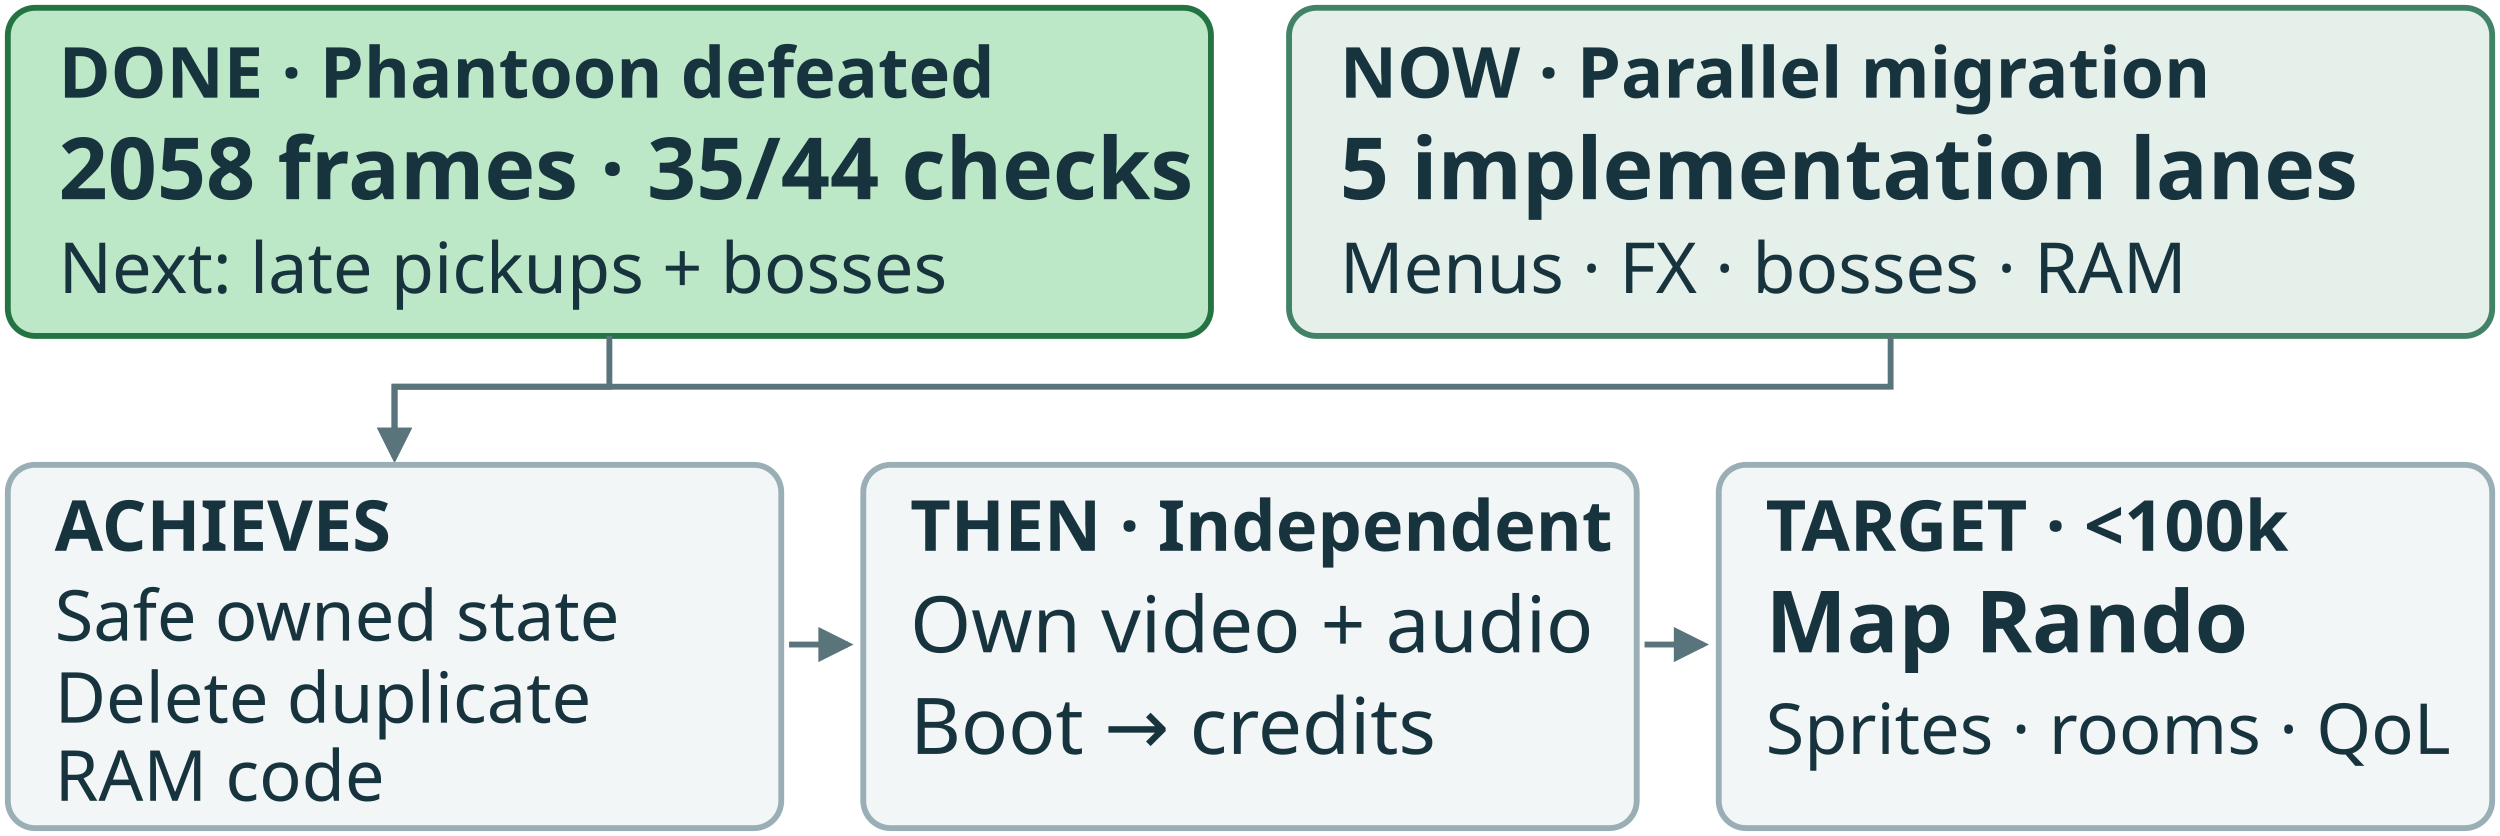
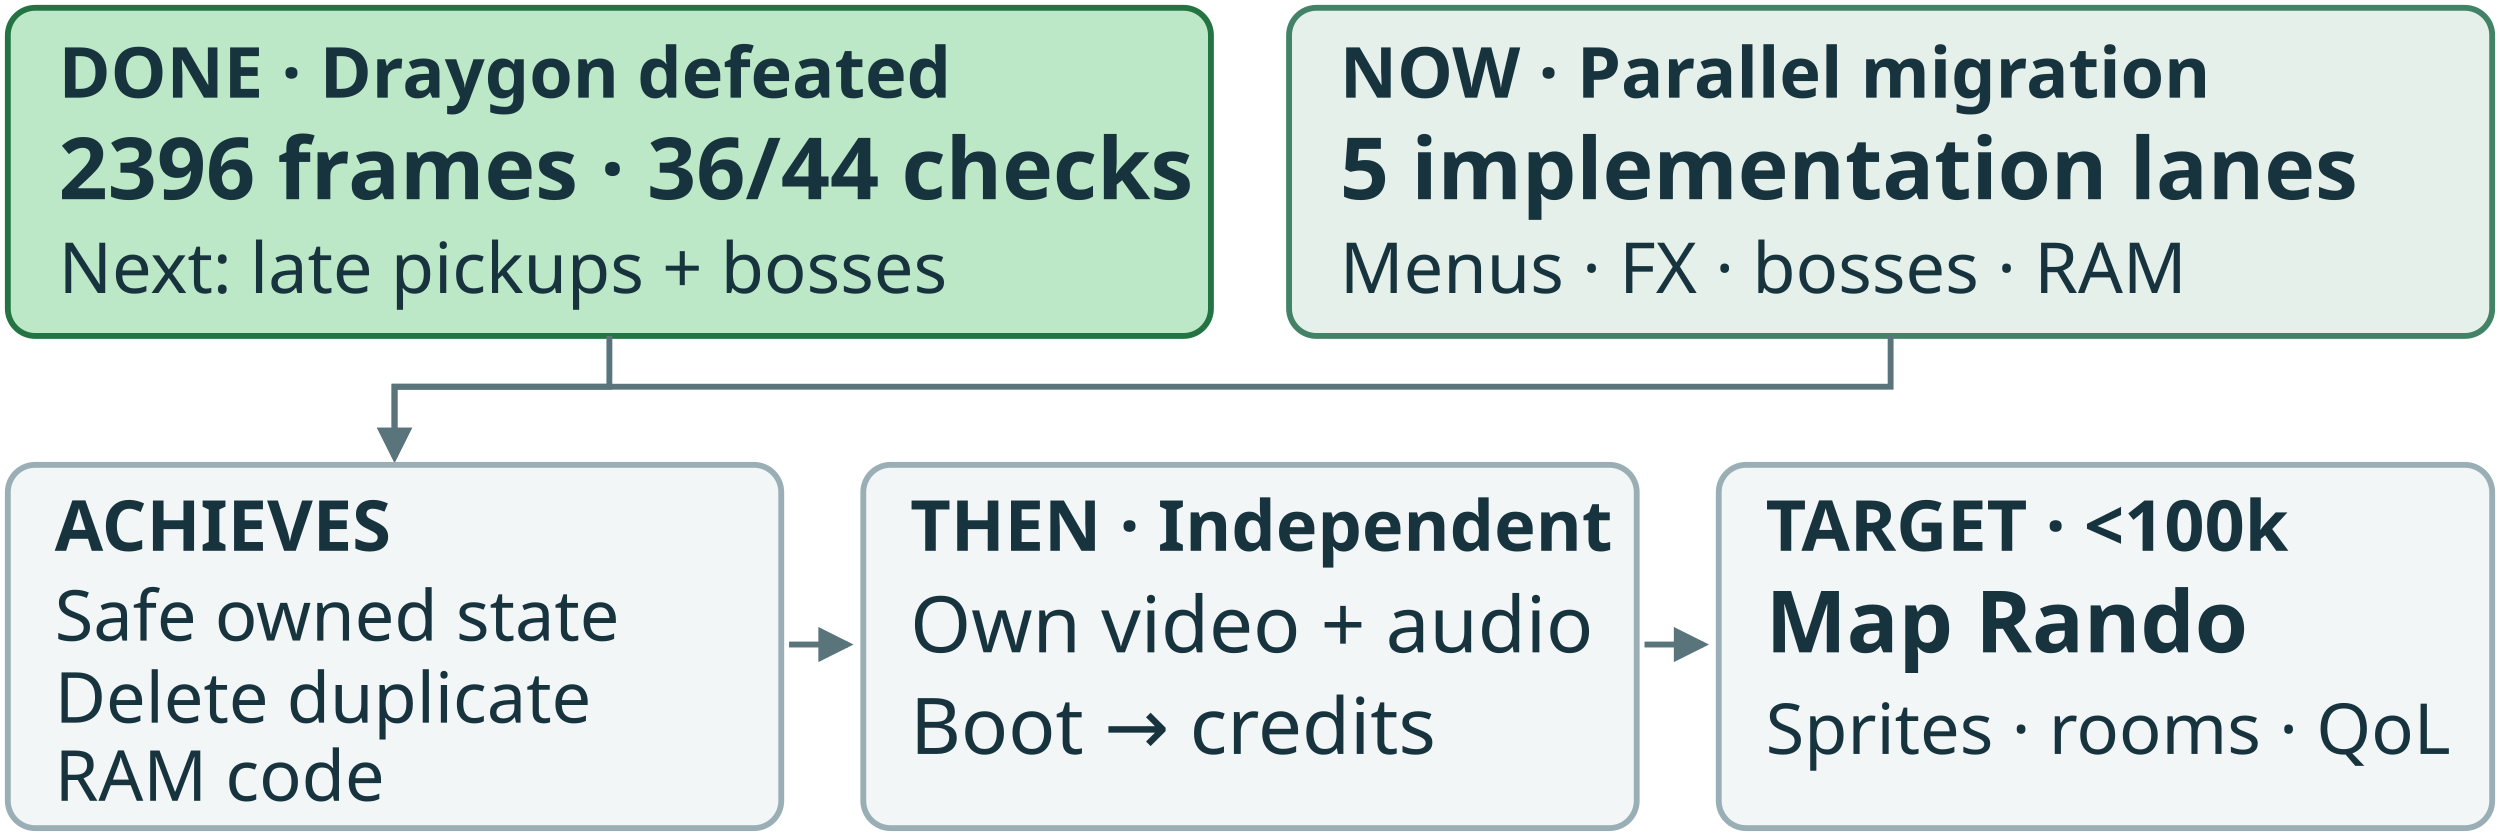
<svg xmlns="http://www.w3.org/2000/svg" width="640" height="214" viewBox="0 0 640 214" role="img" aria-labelledby="title description">
  <defs>
    <marker id="arrow" markerWidth="6" markerHeight="6" refX="5" refY="3" orient="auto">
      <path d="M0 0L6 3L0 6" fill="#59747b" />
    </marker>
  </defs>
  <style>text{font-family:system-ui,Segoe UI,sans-serif;fill:#17343e} .tag{font-size:18px;font-weight:650}.name{font-size:22px;font-weight:650}.note{font-size:20px}.small{font-size:18px}.now{fill:#e4f0e9;stroke:#428266}.done{fill:#bde8c7;stroke:#237343}.later{fill:#f3f6f7;stroke:#9aafb5}rect{stroke-width:1.5}path.link{fill:none;stroke:#59747b;stroke-width:1.5;marker-end:url(#arrow)}</style>
  <g aria-label="Done: room-seed replay; next: late coverage">
    <rect class="done" x="2" y="2" width="308" height="84" rx="7" />
-     <text x="15" y="25" class="tag">DONE · Phantoon defeated</text>
-     <text x="15" y="51" class="name">2058 frames · 35/44 checks</text>
+     <text x="15" y="25" class="tag">DONE · Draygon defeated</text>
+     <text x="15" y="51" class="name">2396 frames · 36/44 checks</text>
    <text x="15" y="75" class="small">Next: late pickups + bosses</text>
  </g>
  <g aria-label="Now: coverage, three bank refactors and checked RAM access">
    <rect class="now" x="330" y="2" width="308" height="84" rx="7" />
    <text x="343" y="25" class="tag">NOW · Parallel migration</text>
    <text x="343" y="51" class="name">5 implementation lanes</text>
    <text x="343" y="75" class="small">Menus · FX · bosses · RAM</text>
  </g>
  <path class="link" d="M156 86V99H101V117" />
  <path class="link" d="M484 86V99H101V117" />
  <g aria-label="Achieves: safe owned state with duplicate RAM code deleted">
    <rect class="later" x="2" y="119" width="198" height="93" rx="7" />
    <text x="14" y="141" class="tag">ACHIEVES</text>
    <text x="14" y="164" class="small">Safe owned state</text>
    <text x="14" y="185" class="small">Delete duplicate</text>
    <text x="14" y="205" class="small">RAM code</text>
  </g>
  <path class="link" d="M202 165H217" />
  <g aria-label="Then: independent engine">
    <rect class="later" x="221" y="119" width="198" height="93" rx="7" />
    <text x="233" y="141" class="tag">THEN · Independent</text>
    <text x="233" y="167" class="note">Own video + audio</text>
    <text x="233" y="193" class="note">Boot → credits</text>
  </g>
  <path class="link" d="M421 165H436" />
  <g aria-label="Target: Map Rando engine">
    <rect class="later" x="440" y="119" width="198" height="93" rx="7" />
    <text x="452" y="141" class="tag">TARGET · &lt;100k</text>
    <text x="452" y="167" class="name">Map Rando</text>
    <text x="452" y="193" class="small">Sprites · rooms · QoL</text>
  </g>
</svg>
